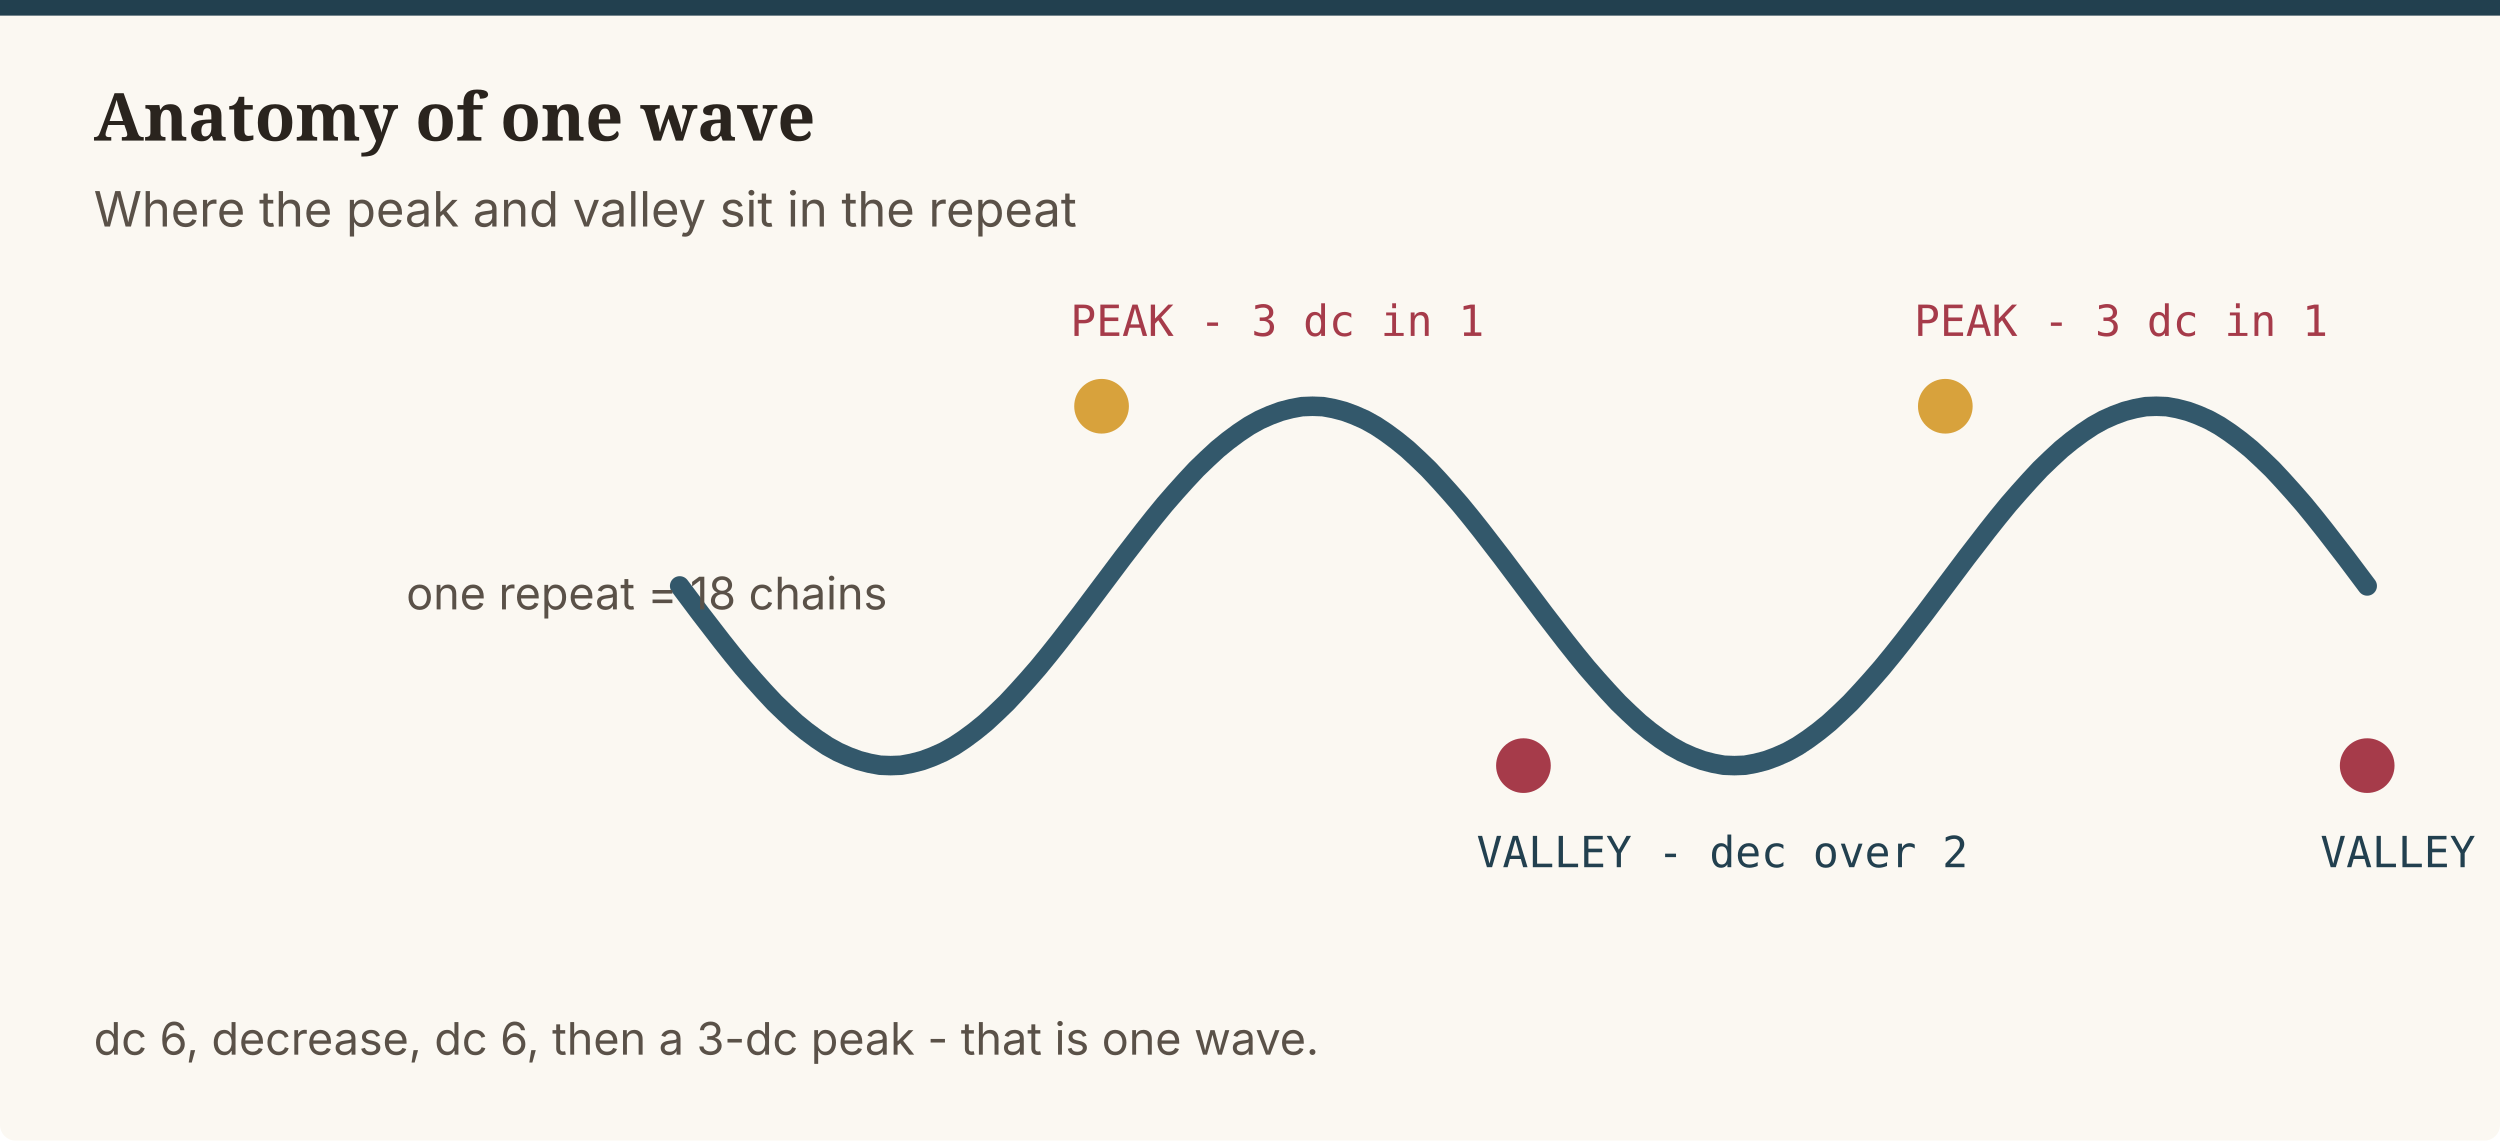
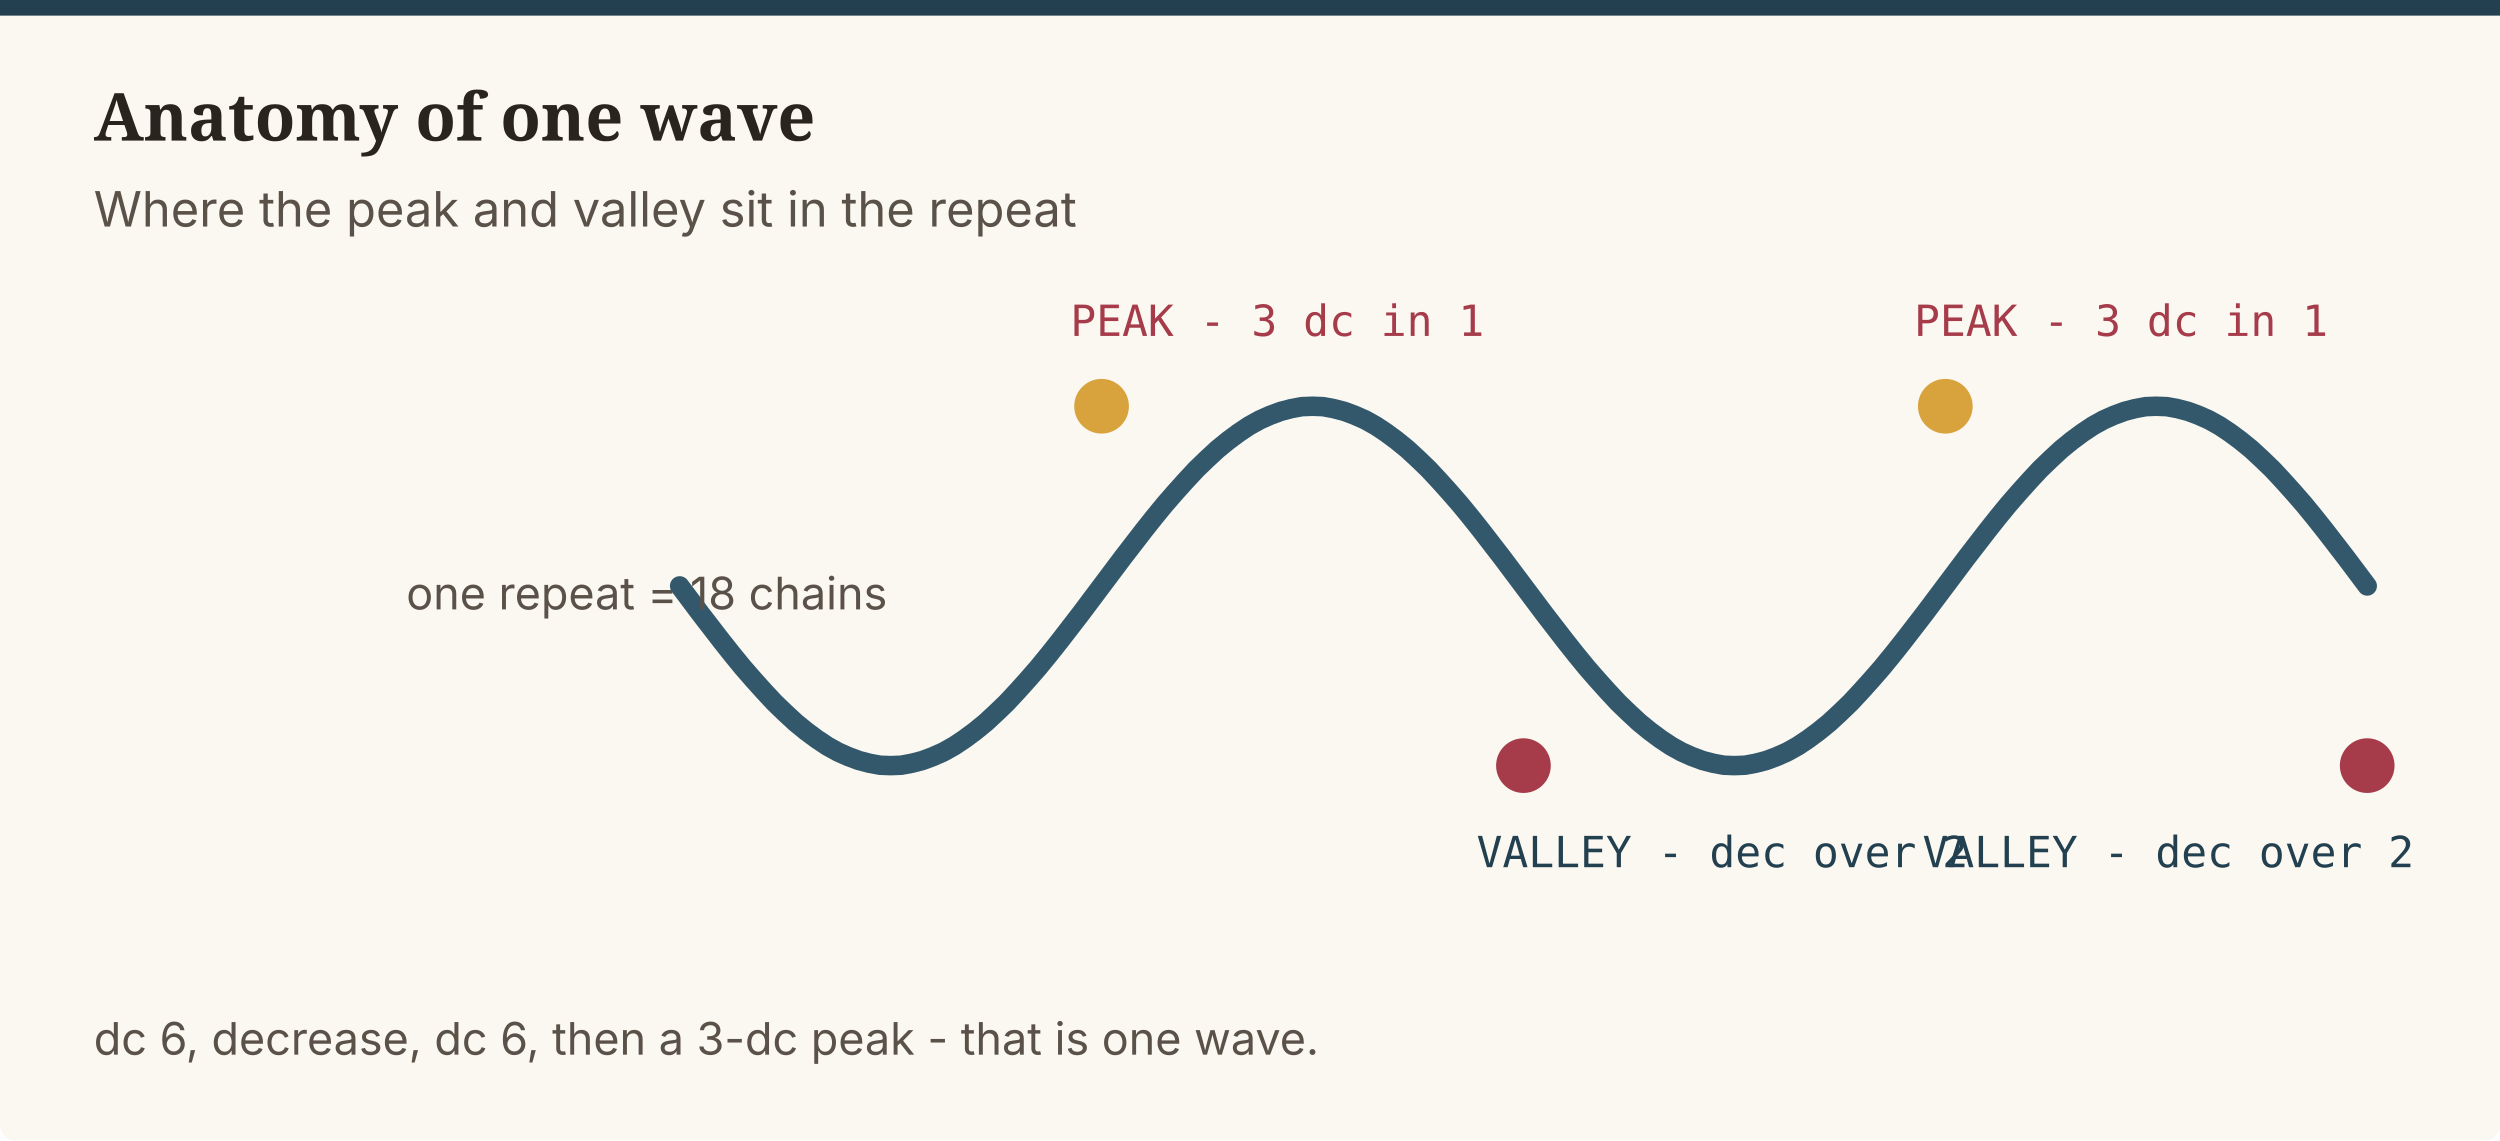
<svg xmlns="http://www.w3.org/2000/svg" viewBox="0 0 640 292" width="640" height="292" font-family="'Work Sans', -apple-system, sans-serif">
  <rect width="640" height="292" rx="4" fill="#FBF8F2" />
  <rect x="0" y="0" width="640" height="4" fill="#22404F" />
  <text x="24" y="36" font-family="Fraunces, Georgia, serif" font-size="17" font-weight="600" fill="#2A241E" text-anchor="start">Anatomy of one wave</text>
  <text x="24" y="58" font-family="'Work Sans', -apple-system, sans-serif" font-size="12.5" font-weight="400" fill="#5A5148" text-anchor="start">Where the peak and valley sit in the repeat</text>
  <polyline points="174.0,150.0 176.7,153.6 179.4,157.2 182.1,160.7 184.8,164.2 187.5,167.6 190.2,170.9 192.9,174.0 195.6,177.0 198.3,179.9 201.0,182.5 203.7,185.0 206.4,187.2 209.1,189.2 211.8,191.0 214.5,192.5 217.2,193.7 219.9,194.7 222.6,195.4 225.3,195.9 228.0,196.0 230.7,195.9 233.4,195.4 236.1,194.7 238.8,193.7 241.5,192.5 244.2,191.0 246.9,189.2 249.6,187.2 252.3,185.0 255.0,182.5 257.7,179.9 260.4,177.0 263.1,174.0 265.8,170.9 268.5,167.6 271.2,164.2 273.9,160.7 276.6,157.2 279.3,153.6 282.0,150.0 284.7,146.4 287.4,142.8 290.1,139.3 292.8,135.8 295.5,132.4 298.2,129.1 300.9,126.0 303.6,123.0 306.3,120.1 309.0,117.5 311.7,115.0 314.4,112.8 317.1,110.8 319.8,109.0 322.5,107.5 325.2,106.3 327.9,105.3 330.6,104.6 333.3,104.1 336.0,104.0 338.7,104.1 341.4,104.6 344.1,105.3 346.8,106.3 349.5,107.5 352.2,109.0 354.9,110.8 357.6,112.8 360.3,115.0 363.0,117.5 365.7,120.1 368.4,123.0 371.1,126.0 373.8,129.1 376.5,132.4 379.2,135.8 381.9,139.3 384.6,142.8 387.3,146.4 390.0,150.0 392.7,153.6 395.4,157.2 398.1,160.7 400.8,164.2 403.5,167.6 406.2,170.9 408.9,174.0 411.6,177.0 414.3,179.9 417.0,182.5 419.7,185.0 422.4,187.2 425.1,189.2 427.8,191.0 430.5,192.5 433.2,193.7 435.9,194.7 438.6,195.4 441.3,195.9 444.0,196.0 446.7,195.9 449.4,195.4 452.1,194.7 454.8,193.7 457.5,192.5 460.2,191.0 462.9,189.2 465.6,187.2 468.3,185.0 471.0,182.5 473.7,179.9 476.4,177.0 479.1,174.0 481.8,170.9 484.5,167.6 487.2,164.2 489.9,160.7 492.6,157.2 495.3,153.6 498.0,150.0 500.7,146.4 503.4,142.8 506.1,139.3 508.8,135.8 511.5,132.4 514.2,129.1 516.9,126.0 519.6,123.0 522.3,120.1 525.0,117.5 527.7,115.0 530.4,112.8 533.1,110.8 535.8,109.0 538.5,107.5 541.2,106.3 543.9,105.3 546.6,104.6 549.3,104.1 552.0,104.0 554.7,104.1 557.4,104.6 560.1,105.3 562.8,106.3 565.5,107.5 568.2,109.0 570.9,110.8 573.6,112.8 576.3,115.0 579.0,117.5 581.7,120.1 584.4,123.0 587.1,126.0 589.8,129.1 592.5,132.4 595.2,135.8 597.9,139.3 600.6,142.8 603.3,146.4 606.0,150.0" fill="none" stroke="#33586B" stroke-width="5" stroke-linecap="round" stroke-linejoin="round" />
  <circle cx="282" cy="104" r="7" fill="#D8A23C" />
  <text x="274.0" y="86" font-family="'Space Mono', monospace" font-size="11" font-weight="400" fill="#A63B4A" text-anchor="start">PEAK - 3 dc in 1</text>
  <circle cx="498" cy="104" r="7" fill="#D8A23C" />
  <text x="490.0" y="86" font-family="'Space Mono', monospace" font-size="11" font-weight="400" fill="#A63B4A" text-anchor="start">PEAK - 3 dc in 1</text>
  <circle cx="390" cy="196" r="7" fill="#A63B4A" />
  <text x="378.0" y="222" font-family="'Space Mono', monospace" font-size="11" font-weight="400" fill="#22404F" text-anchor="start">VALLEY - dec over 2</text>
  <circle cx="606" cy="196" r="7" fill="#A63B4A" />
-   <text x="594.0" y="222" font-family="'Space Mono', monospace" font-size="11" font-weight="400" fill="#22404F" text-anchor="start">VALLEY - dec over 2</text>
+   <text x="618.0" y="222" font-family="'Space Mono', monospace" font-size="11" font-weight="400" fill="#22404F" text-anchor="end">VALLEY - dec over 2</text>
  <text x="104" y="156" font-family="'Work Sans', -apple-system, sans-serif" font-size="11.5" font-weight="400" fill="#5A5148" text-anchor="start">one repeat = 18 chains</text>
  <text x="24" y="270" font-family="'Work Sans', -apple-system, sans-serif" font-size="11.5" font-weight="400" fill="#5A5148" text-anchor="start">dc 6, decrease, dc 6, then a 3-dc peak - that is one wave.</text>
</svg>
